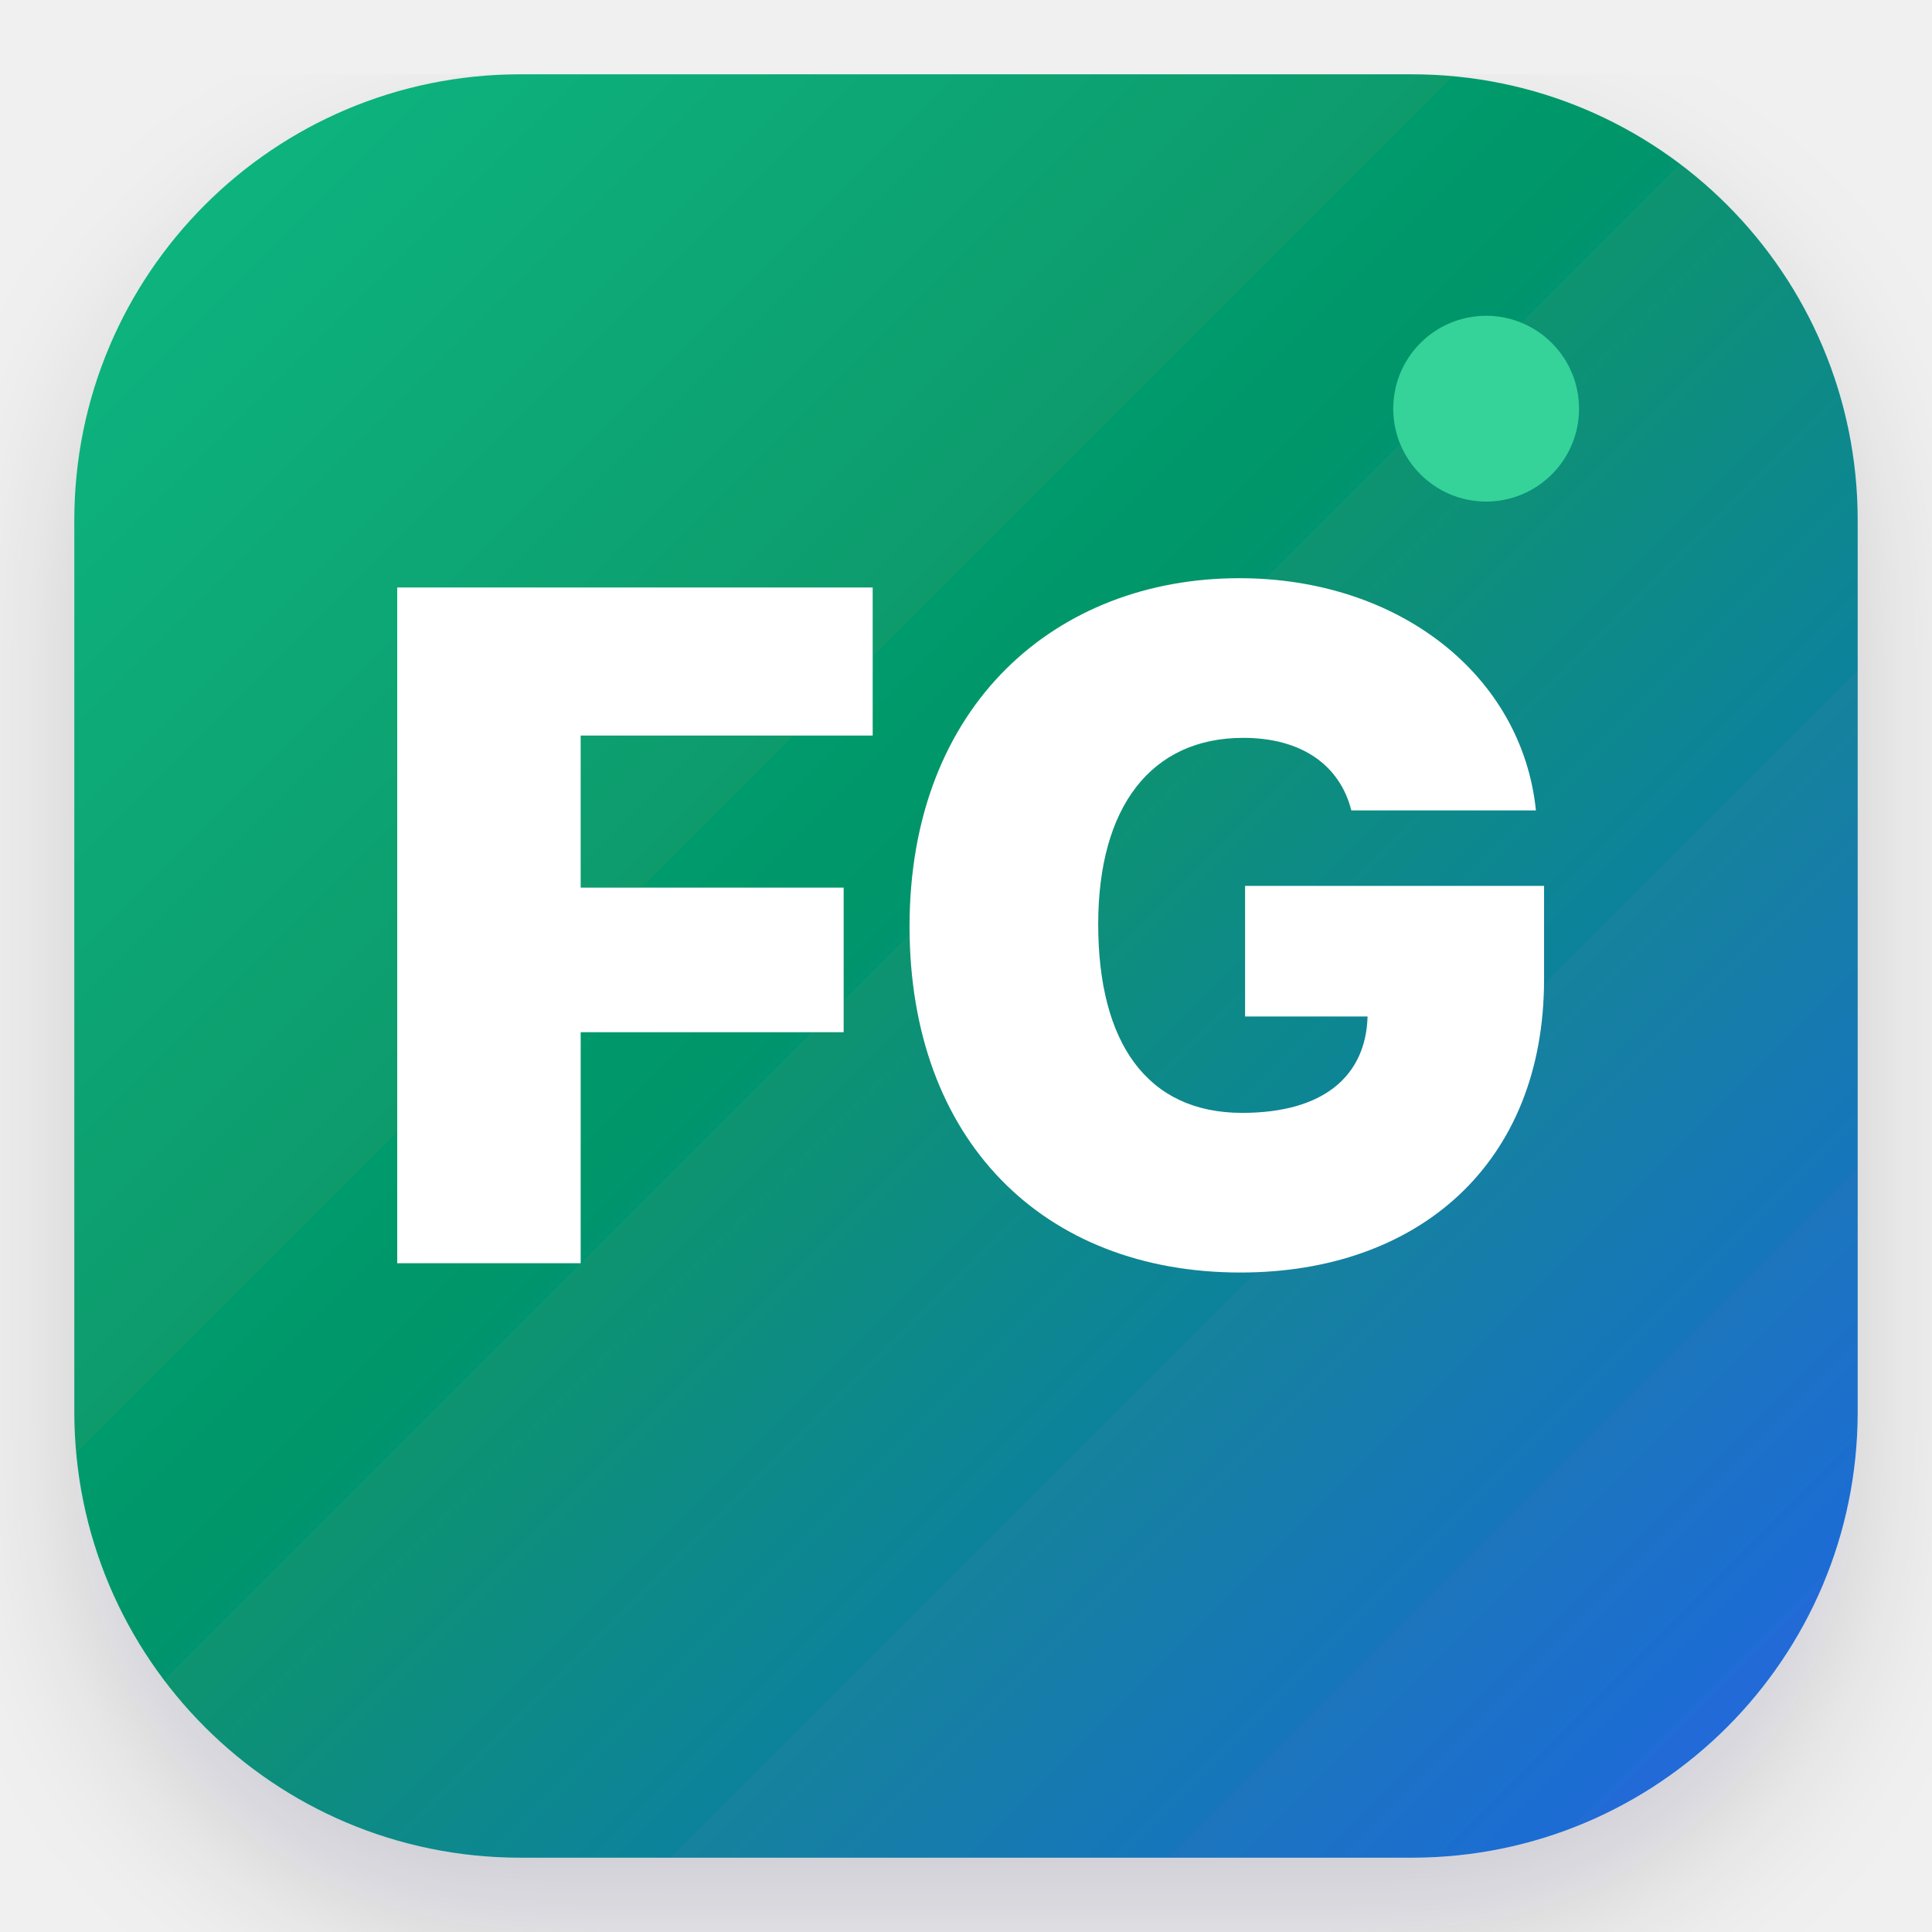
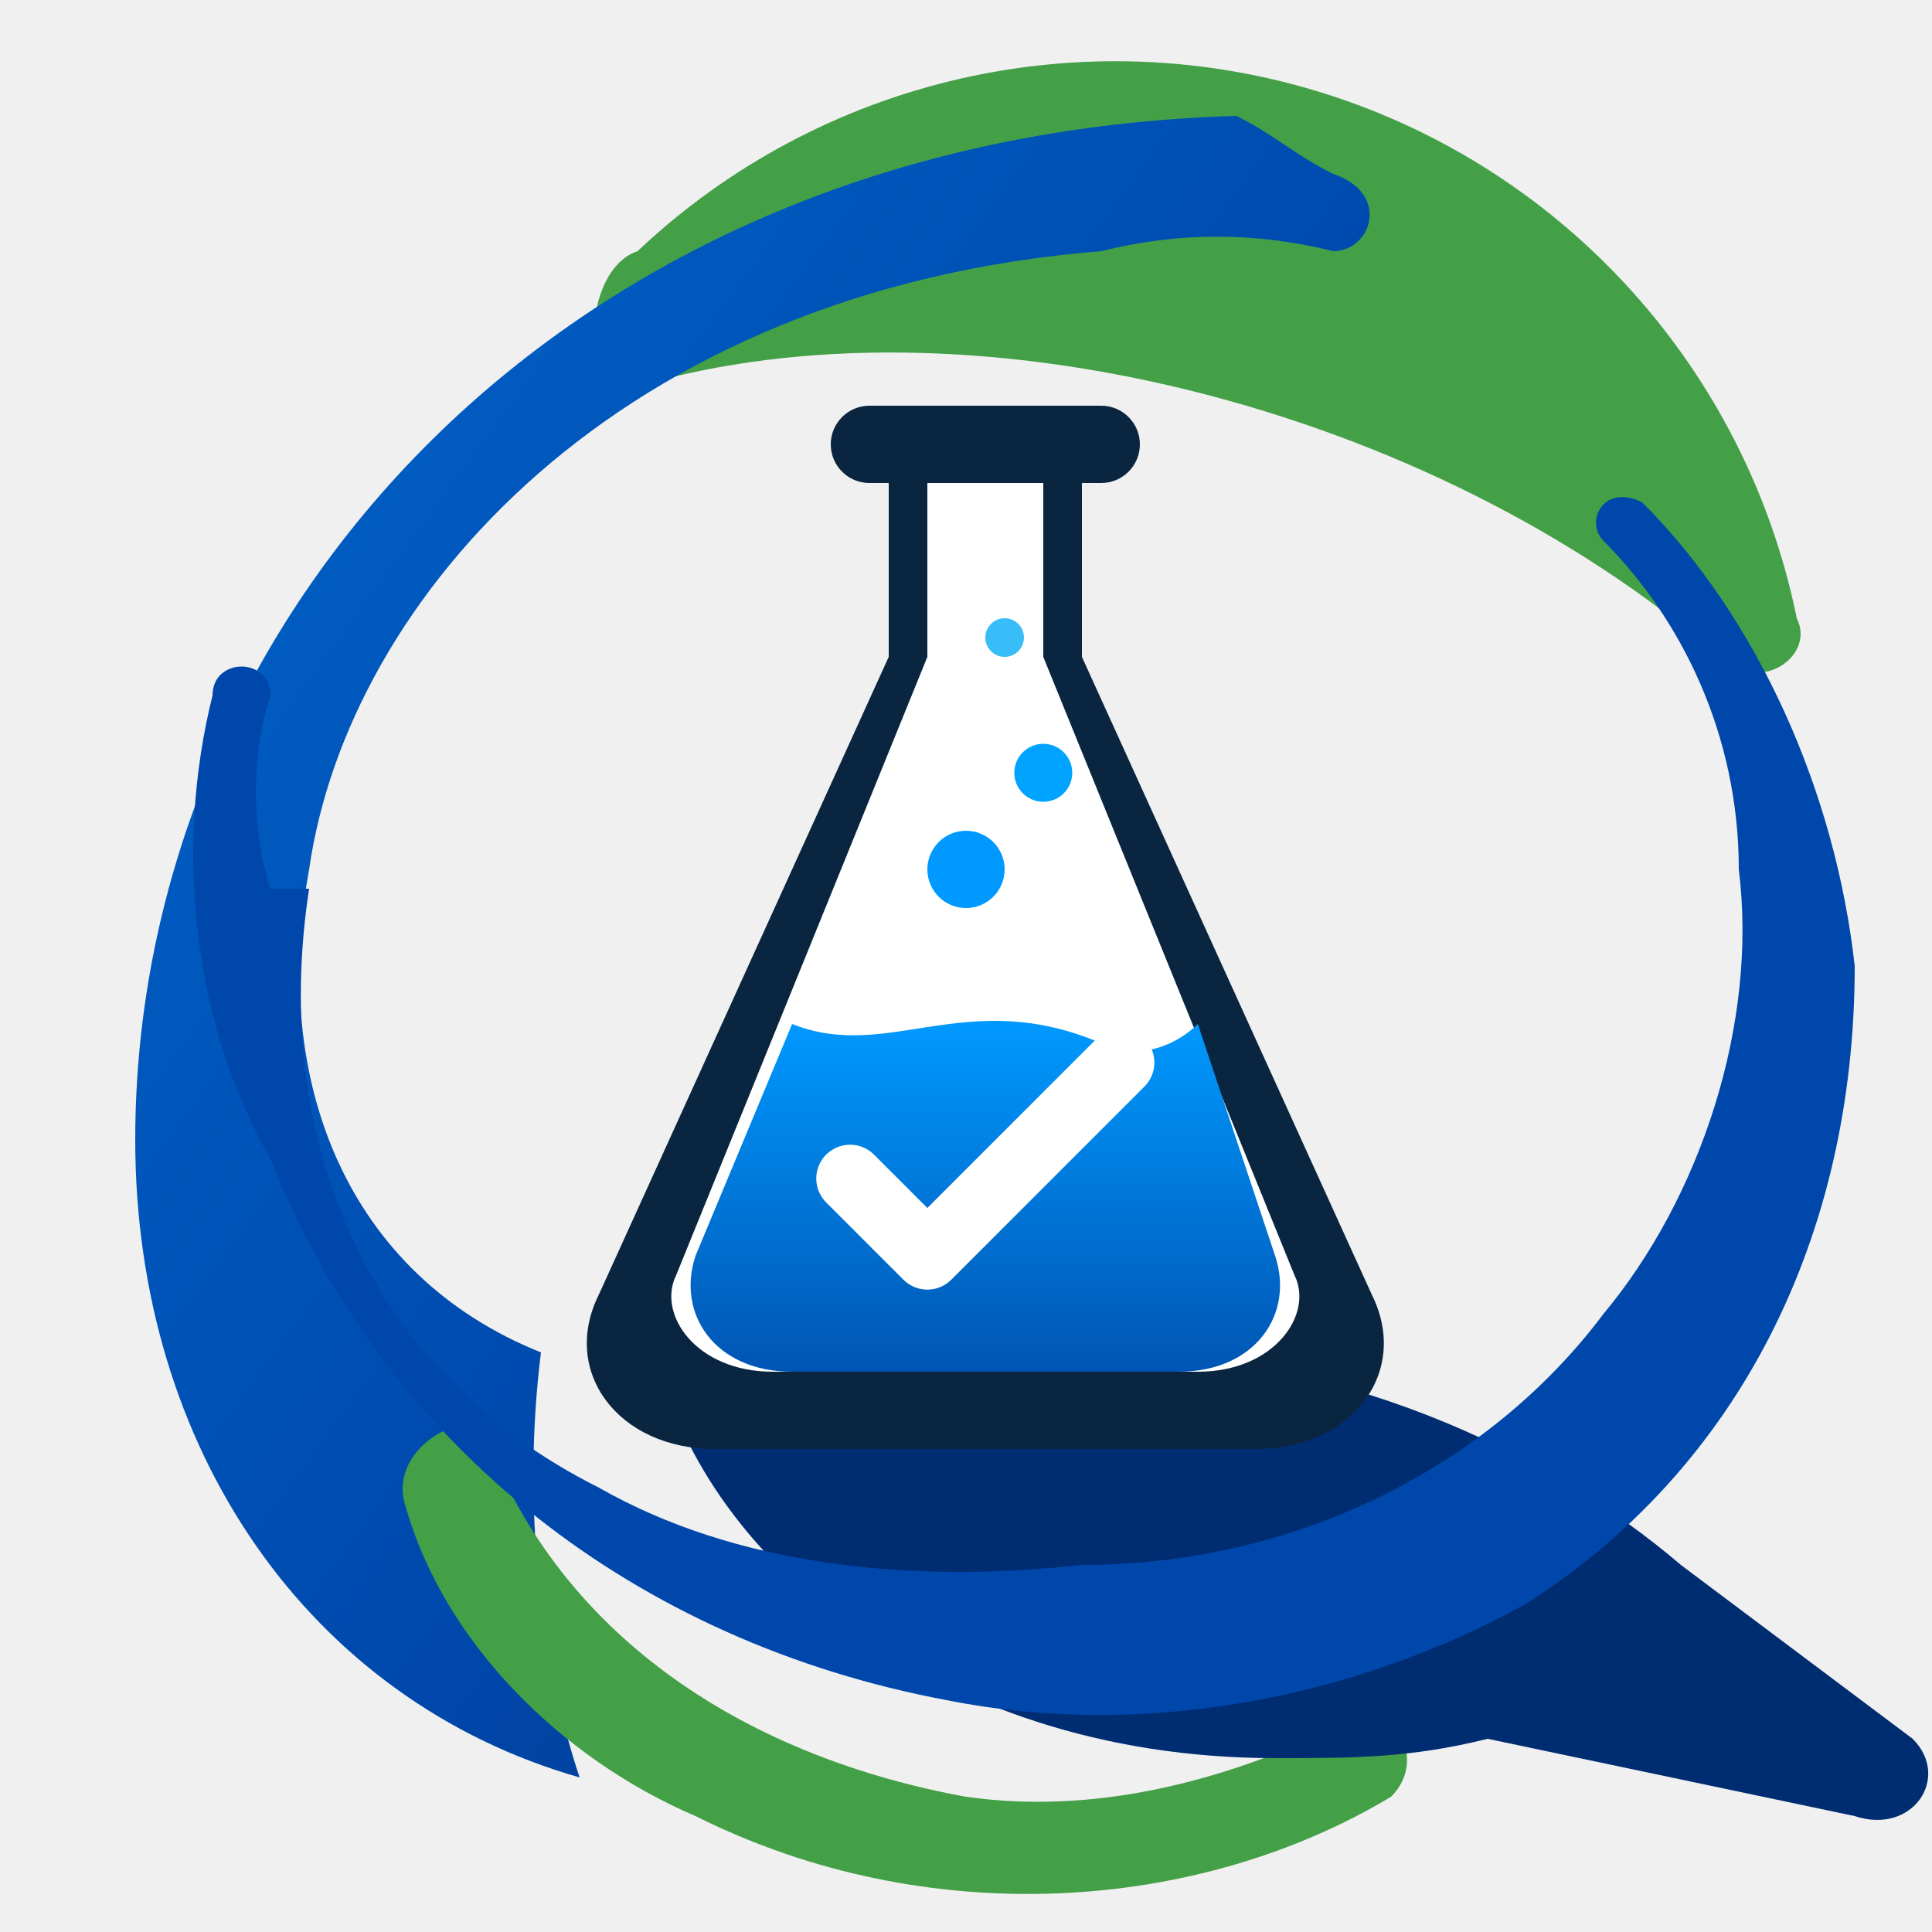
- <svg xmlns="http://www.w3.org/2000/svg" viewBox="0 0 52 52" fill="none">
+ <svg xmlns="http://www.w3.org/2000/svg" viewBox="0 0 100 100" fill="none">
  <defs>
-     <linearGradient id="badge-grad" x1="0%" y1="0%" x2="100%" y2="100%">
-       <stop offset="0%" stop-color="#10B981" />
-       <stop offset="45%" stop-color="#059669" />
-       <stop offset="100%" stop-color="#2563EB" />
+     <linearGradient id="badge-blue-grad" x1="0%" y1="0%" x2="100%" y2="100%">
+       <stop offset="0%" stop-color="#0066CC" />
+       <stop offset="60%" stop-color="#0047AB" />
+       <stop offset="100%" stop-color="#002D72" />
    </linearGradient>
-     <filter id="badge-shadow" x="-10%" y="-10%" width="125%" height="125%">
-       <feDropShadow dx="0" dy="2" stdDeviation="2" flood-color="#0F172A" flood-opacity="0.15" />
-     </filter>
+     <linearGradient id="badge-liquid-grad" x1="0%" y1="0%" x2="0%" y2="100%">
+       <stop offset="0%" stop-color="#0099FF" />
+       <stop offset="100%" stop-color="#0055B3" />
+     </linearGradient>
  </defs>
-   <g filter="url(#badge-shadow)">
-     <rect x="2" y="2" width="48" height="48" rx="12" fill="url(#badge-grad)" />
-     <text x="26" y="34" font-family="'Inter', -apple-system, BlinkMacSystemFont, 'Segoe UI', Roboto, sans-serif" font-weight="900" font-size="25" letter-spacing="-0.5" fill="#FFFFFF" text-anchor="middle">
-       FG
-     </text>
-     <circle cx="40" cy="11" r="2.5" fill="#34D399" />
+   <path d="M 33 13 A 36 36 0 0 1 93 32 C 94 34 91 36 89 34 C 74 21 50 15 33 20 C 30 21 30 14 33 13 Z" fill="#43A047" />
+   <path d="M 64 6 C 29 7 7 32 7 59 C 7 75 16 88 30 92 C 28 86 27 78 28 70 C 18 66 14 56 16 45 C 18 31 32 15 57 13 C 61 12 65 12 69 13 C 71 13 72 10 69 9 C 67 8 66 7 64 6 Z" fill="url(#badge-blue-grad)" />
+   <path d="M 25 74 C 29 85 39 91 50 93 C 57 94 64 92 70 89 C 72 88 74 91 72 93 C 62 99 48 100 36 94 C 29 91 23 85 21 78 C 20 75 24 73 25 74 Z" fill="#43A047" />
+   <path d="M 57 70 C 69 70 80 75 87 81 L 99 90 C 101 92 99 95 96 94 L 77 90 C 73 91 70 91 66 91 C 48 91 36 80 34 70 C 40 70 48 70 57 70 Z" fill="#002D72" />
+   <path d="M 16 46 C 14 59 19 71 31 77 C 38 81 47 82 56 81 C 67 81 77 76 83 68 C 88 62 91 53 90 45 C 90 38 87 32 83 28 C 82 27 83 25 85 26 C 91 32 95 41 96 50 C 96 64 90 76 79 83 C 70 88 59 90 49 88 C 33 85 20 75 14 60 C 10 53 9 44 11 36 C 11 34 14 34 14 36 C 13 39 13 43 14 46 Z" fill="#0047AB" />
+   <g id="badge-flask" transform="translate(23, 19)">
+     <rect x="20" y="2" width="16" height="4" rx="2" fill="#0A2540" />
+     <path d="M 23 5 L 23 15 L 8 48 C 6 52 9 56 14 56 L 42 56 C 47 56 50 52 48 48 L 33 15 L 33 5 Z" fill="#0A2540" />
+     <path d="M 25 6 L 25 15 L 12 47 C 11 49 13 52 17 52 L 39 52 C 43 52 45 49 44 47 L 31 15 L 31 6 Z" fill="#FFFFFF" />
+     <path d="M 18 34 C 23 36 27 32 34 35 C 36 36 38 35 39 34 L 43 46 C 44 49 42 52 38 52 L 18 52 C 14 52 12 49 13 46 Z" fill="url(#badge-liquid-grad)" />
+     <path d="M 21 42 L 25 46 L 35 36" fill="none" stroke="#FFFFFF" stroke-width="3.5" stroke-linecap="round" stroke-linejoin="round" />
+     <circle cx="27" cy="26" r="2" fill="#0099FF" />
+     <circle cx="31" cy="21" r="1.5" fill="#00A3FF" />
+     <circle cx="29" cy="14" r="1" fill="#38BDF8" />
  </g>
</svg>
